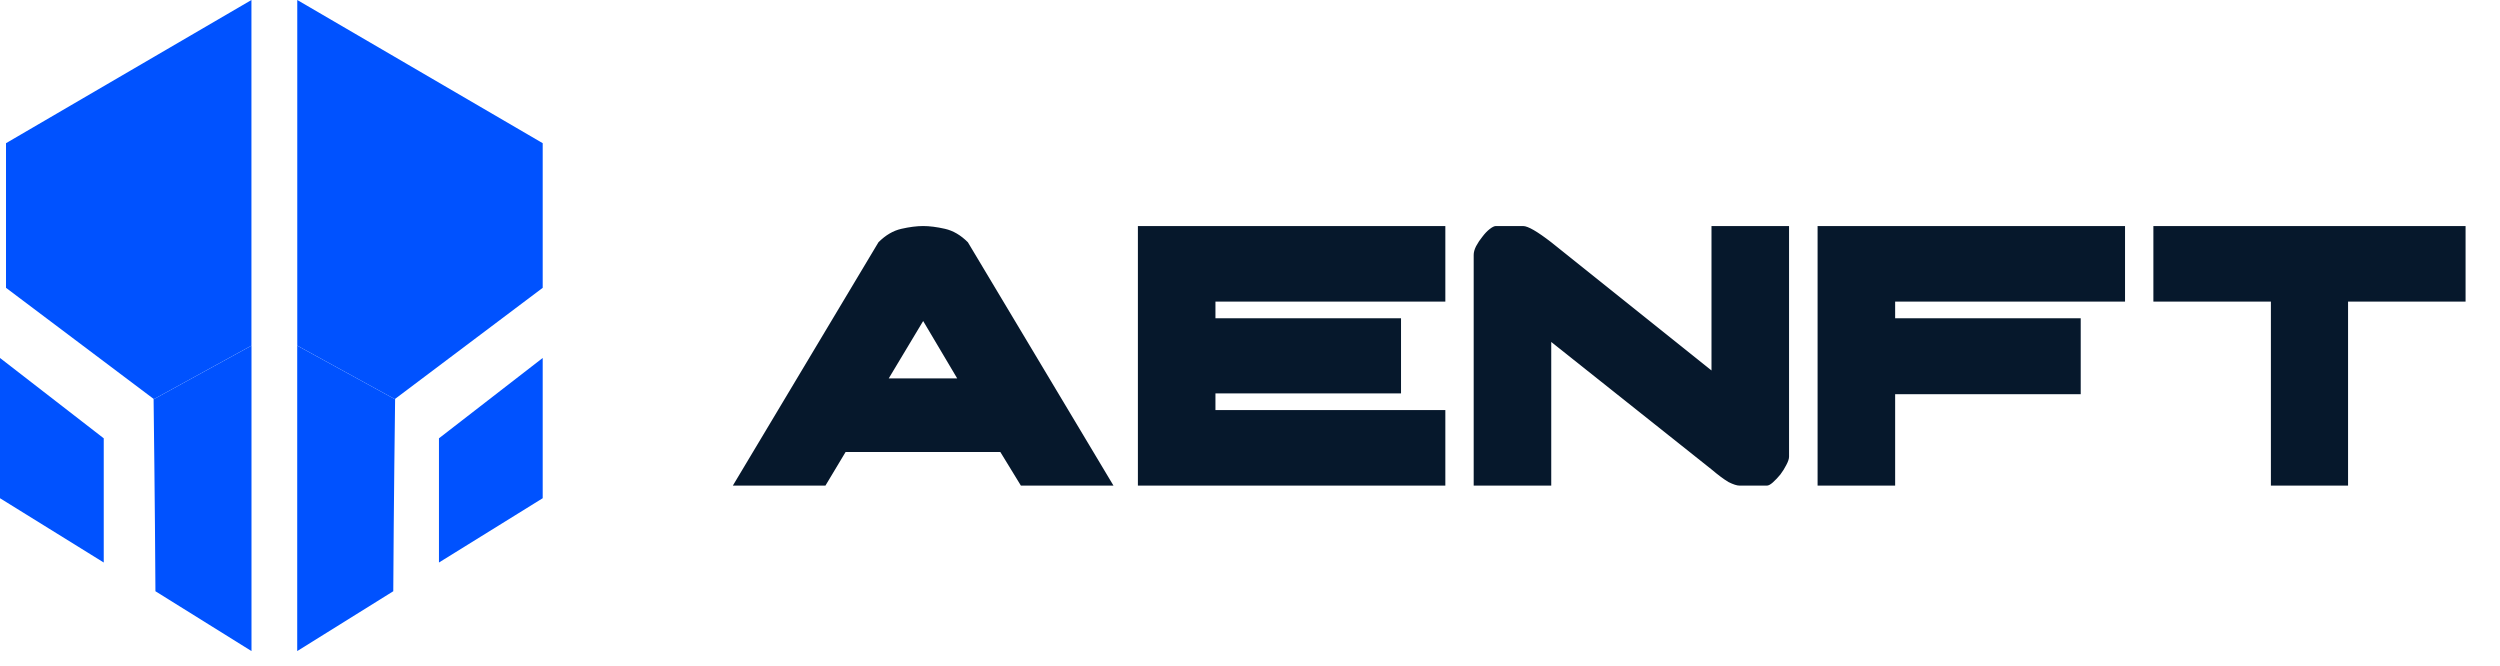
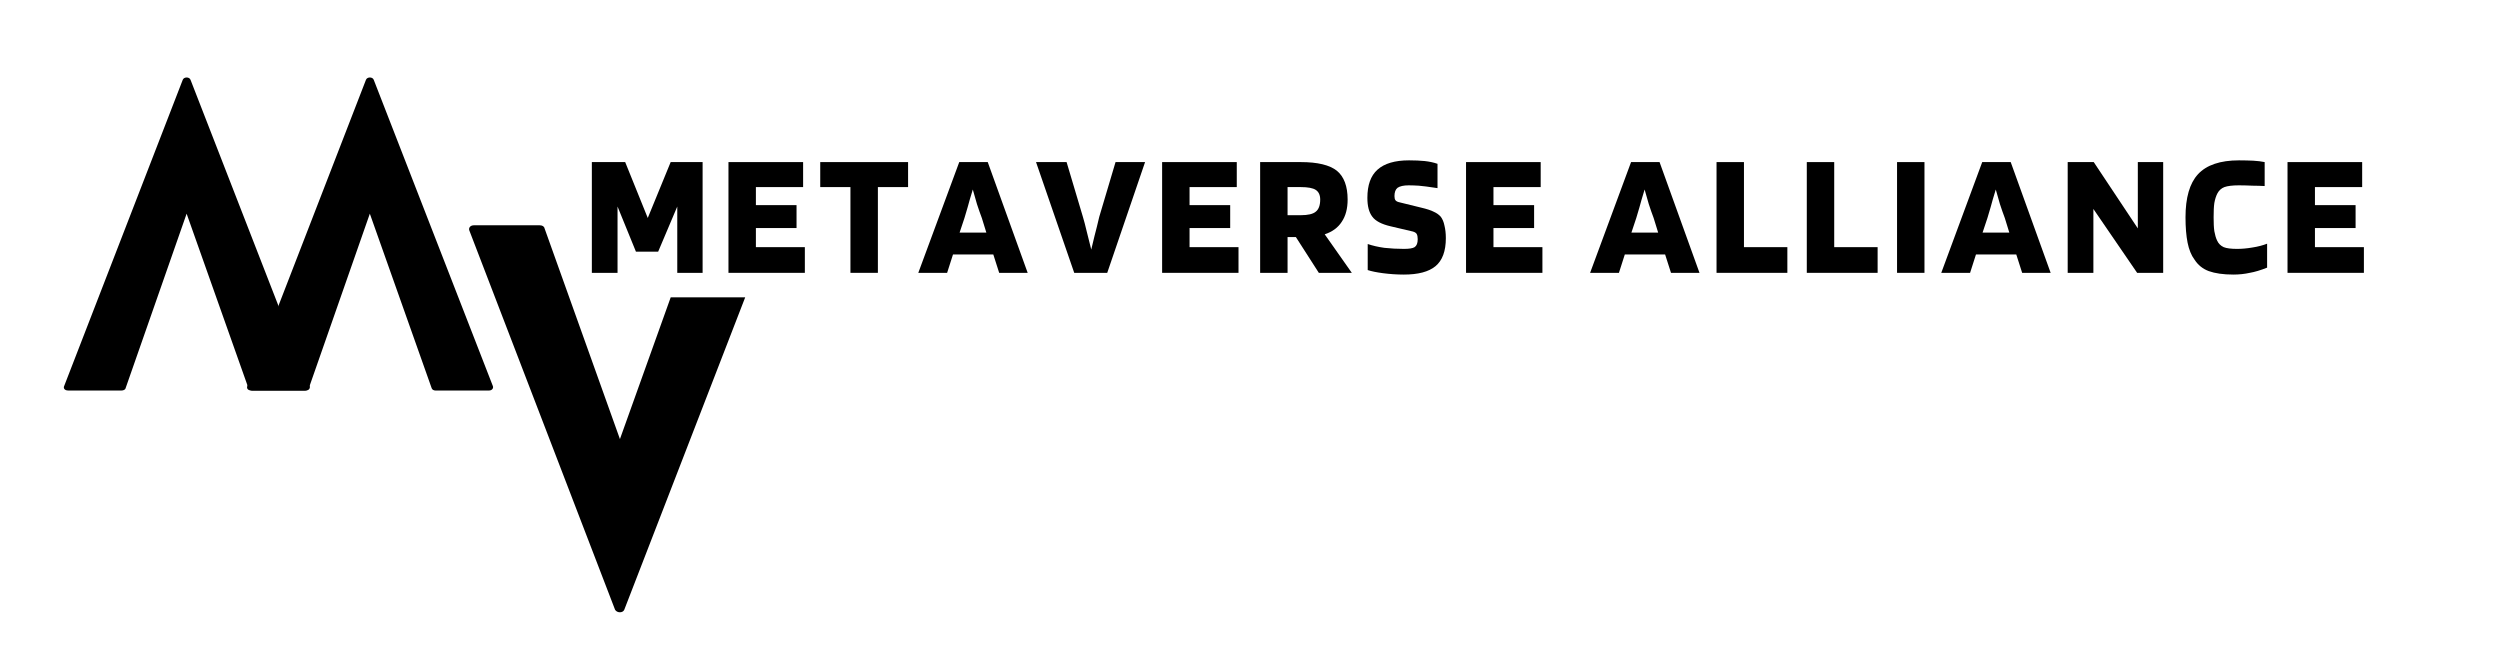
- <svg xmlns="http://www.w3.org/2000/svg" width="139" height="37" viewBox="0 0 139 37" fill="none">
-   <path d="M56.762 27H61.91L53.814 13.47C53.418 13.074 52.993 12.825 52.538 12.722C52.084 12.619 51.68 12.568 51.328 12.568C50.976 12.568 50.573 12.619 50.118 12.722C49.663 12.825 49.238 13.074 48.842 13.47L40.746 27H45.894L47.016 25.13H55.618L56.762 27ZM51.328 17.848L53.22 21.038H49.414L51.328 17.848ZM77.897 17.694H67.579V16.77H80.361V12.568H63.267V27H80.361V22.798H67.579V21.874H77.897V17.694ZM86.249 19.014V27H81.937V14.174C81.937 14.027 81.981 13.866 82.069 13.69C82.171 13.499 82.289 13.323 82.421 13.162C82.553 12.986 82.685 12.847 82.817 12.744C82.963 12.627 83.081 12.568 83.169 12.568H84.687C84.951 12.568 85.472 12.869 86.249 13.47L95.159 20.598V12.568H99.471V25.394C99.471 25.511 99.419 25.665 99.317 25.856C99.229 26.032 99.119 26.208 98.987 26.384C98.855 26.545 98.716 26.692 98.569 26.824C98.437 26.941 98.327 27 98.239 27H96.721C96.574 27 96.369 26.934 96.105 26.802C95.856 26.655 95.54 26.421 95.159 26.098L86.249 19.014ZM115.688 17.694H105.37V16.77H118.152V12.568H101.058V27H105.37V21.918H115.688V17.694ZM126.262 16.77H119.728V12.568H137.086V16.77H130.552V27H126.262V16.77Z" fill="#06182C" />
-   <path d="M5.768 24.37V31.276L2.742 29.4L2.715 29.384L0 27.701V19.903L5.768 24.37Z" fill="#0052FF" />
-   <path d="M21.968 22.201C21.963 22.603 21.892 28.028 21.866 32.873L16.525 36.2V19.217L21.968 22.201Z" fill="#0052FF" />
-   <path d="M30.174 7.961V16.003L21.969 22.177C21.969 22.177 21.969 22.185 21.969 22.201L16.528 19.217V0L30.174 7.961Z" fill="#0052FF" />
-   <path d="M8.54 22.201C8.544 22.603 8.616 28.028 8.642 32.873L13.983 36.2V19.217L8.54 22.201Z" fill="#0052FF" />
-   <path d="M0.334 7.961V16.003L8.539 22.177C8.539 22.177 8.539 22.185 8.539 22.201L13.98 19.217V0L0.334 7.961Z" fill="#0052FF" />
-   <path d="M30.174 19.903V27.701L29.682 28.006L29.544 28.092L24.406 31.276V24.37L30.174 19.903Z" fill="#0052FF" />
+ <svg xmlns="http://www.w3.org/2000/svg" width="150" zoomAndPan="magnify" viewBox="0 0 112.5 30" height="40" preserveAspectRatio="xMidYMid meet" version="1.0">
+   <defs>
+     <g />
+   </defs>
+   <g fill="#000000" fill-opacity="1">
+     <g transform="translate(11.11565, 17.5725)">
+       <g>
+         <path d="M 11.059 -0.211 L 5.703 -13.98 C 5.652 -14.121 5.406 -14.121 5.352 -13.98 L 0.02 -0.211 C -0.035 -0.105 0.035 0 0.195 0 L 2.605 0 C 2.676 0 2.766 -0.035 2.781 -0.105 L 5.527 -7.957 L 8.309 -0.105 C 8.328 -0.035 8.414 0 8.469 0 L 10.898 0 C 11.02 0 11.109 -0.105 11.059 -0.211 Z M 11.059 -0.211 " />
+       </g>
+     </g>
+   </g>
+   <g fill="#000000" fill-opacity="1">
+     <g transform="translate(21.10795, 27.54772)">
+       <g>
+         <path d="M 9.074 -14.168 L 6.789 -7.789 L 3.395 -17.277 C 3.375 -17.367 3.285 -17.41 3.176 -17.41 L 0.219 -17.41 C 0.043 -17.41 -0.043 -17.277 0.023 -17.148 L 6.57 -0.109 C 6.66 0.043 6.922 0.043 6.984 -0.109 L 12.426 -14.168 Z M 9.074 -14.168 " />
+       </g>
+     </g>
+   </g>
+   <g fill="#000000" fill-opacity="1">
+     <g transform="translate(26.25819, 12.27788)">
+       <g>
+         <path d="M 5.359 -4.984 L 5.359 0 L 4.219 0 L 4.219 -2.984 L 3.359 -0.953 L 2.359 -0.953 L 1.531 -2.984 L 1.531 0 L 0.375 0 L 0.375 -4.984 L 1.875 -4.984 L 2.891 -2.469 L 3.922 -4.984 Z M 5.359 -4.984 " />
+       </g>
+     </g>
+   </g>
+   <g fill="#000000" fill-opacity="1">
+     <g transform="translate(32.40607, 12.27788)">
+       <g>
+         <path d="M 3.812 -1.156 L 3.812 0 L 0.375 0 L 0.375 -4.984 L 3.734 -4.984 L 3.734 -3.859 L 1.609 -3.859 L 1.609 -3.047 L 3.438 -3.047 L 3.438 -2.016 L 1.609 -2.016 L 1.609 -1.156 Z M 3.812 -1.156 " />
+       </g>
+     </g>
+   </g>
+   <g fill="#000000" fill-opacity="1">
+     <g transform="translate(36.81668, 12.27788)">
+       <g>
+         <path d="M 4.047 -4.984 L 4.047 -3.859 L 2.688 -3.859 L 2.688 0 L 1.453 0 L 1.453 -3.859 L 0.094 -3.859 L 0.094 -4.984 Z M 4.047 -4.984 " />
+       </g>
+     </g>
+   </g>
+   <g fill="#000000" fill-opacity="1">
+     <g transform="translate(41.35421, 12.27788)">
+       <g>
+         <path d="M 1.266 0 L -0.031 0 L 1.812 -4.984 L 3.094 -4.984 L 4.891 0 L 3.609 0 L 3.344 -0.828 L 1.531 -0.828 Z M 2.422 -3.75 C 2.379 -3.602 2.332 -3.445 2.281 -3.281 C 2.238 -3.113 2.16 -2.844 2.047 -2.469 L 1.828 -1.812 L 3.031 -1.812 L 2.828 -2.469 C 2.754 -2.664 2.68 -2.875 2.609 -3.094 C 2.547 -3.32 2.484 -3.539 2.422 -3.75 Z M 2.422 -3.75 " />
+       </g>
+     </g>
+   </g>
+   <g fill="#000000" fill-opacity="1">
+     <g transform="translate(46.63742, 12.27788)">
+       <g>
+         <path d="M 1.703 0 L -0.016 -4.984 L 1.359 -4.984 L 2.094 -2.516 C 2.145 -2.348 2.203 -2.129 2.266 -1.859 C 2.336 -1.586 2.406 -1.316 2.469 -1.047 C 2.582 -1.523 2.664 -1.863 2.719 -2.062 C 2.77 -2.258 2.805 -2.41 2.828 -2.516 L 3.562 -4.984 L 4.891 -4.984 L 3.188 0 Z M 1.703 0 " />
+       </g>
+     </g>
+   </g>
+   <g fill="#000000" fill-opacity="1">
+     <g transform="translate(51.92063, 12.27788)">
+       <g>
+         <path d="M 3.812 -1.156 L 3.812 0 L 0.375 0 L 0.375 -4.984 L 3.734 -4.984 L 3.734 -3.859 L 1.609 -3.859 L 1.609 -3.047 L 3.438 -3.047 L 3.438 -2.016 L 1.609 -2.016 L 1.609 -1.156 Z M 3.812 -1.156 " />
+       </g>
+     </g>
+   </g>
+   <g fill="#000000" fill-opacity="1">
+     <g transform="translate(56.33124, 12.27788)">
+       <g>
+         <path d="M 1.609 -1.609 L 1.609 0 L 0.375 0 L 0.375 -4.984 L 2.203 -4.984 C 2.961 -4.984 3.504 -4.852 3.828 -4.594 C 4.148 -4.332 4.312 -3.898 4.312 -3.297 C 4.312 -2.891 4.223 -2.555 4.047 -2.297 C 3.879 -2.035 3.625 -1.848 3.281 -1.734 L 4.5 0 L 3.016 0 L 1.984 -1.609 Z M 3.078 -3.297 C 3.078 -3.504 3.008 -3.648 2.875 -3.734 C 2.75 -3.816 2.523 -3.859 2.203 -3.859 L 1.609 -3.859 L 1.609 -2.594 L 2.203 -2.594 C 2.523 -2.594 2.75 -2.645 2.875 -2.75 C 3.008 -2.852 3.078 -3.035 3.078 -3.297 Z M 3.078 -3.297 " />
+       </g>
+     </g>
+   </g>
+   <g fill="#000000" fill-opacity="1">
+     <g transform="translate(61.313, 12.27788)">
+       <g>
+         <path d="M 2.266 -1.859 L 1.266 -2.094 C 0.859 -2.188 0.582 -2.332 0.438 -2.531 C 0.289 -2.727 0.219 -3.008 0.219 -3.375 C 0.219 -3.945 0.367 -4.367 0.672 -4.641 C 0.984 -4.922 1.457 -5.062 2.094 -5.062 C 2.363 -5.062 2.598 -5.051 2.797 -5.031 C 3.004 -5.008 3.195 -4.969 3.375 -4.906 L 3.375 -3.812 C 2.969 -3.875 2.688 -3.91 2.531 -3.922 C 2.383 -3.93 2.234 -3.938 2.078 -3.938 C 1.848 -3.938 1.68 -3.898 1.578 -3.828 C 1.484 -3.754 1.438 -3.629 1.438 -3.453 C 1.438 -3.367 1.453 -3.305 1.484 -3.266 C 1.516 -3.223 1.578 -3.191 1.672 -3.172 L 2.625 -2.938 C 2.895 -2.875 3.086 -2.812 3.203 -2.75 C 3.328 -2.695 3.43 -2.625 3.516 -2.531 C 3.598 -2.426 3.656 -2.289 3.688 -2.125 C 3.727 -1.969 3.75 -1.781 3.75 -1.562 C 3.75 -0.977 3.594 -0.555 3.281 -0.297 C 2.977 -0.047 2.504 0.078 1.859 0.078 C 1.535 0.078 1.223 0.055 0.922 0.016 C 0.629 -0.023 0.398 -0.07 0.234 -0.125 L 0.234 -1.297 C 0.453 -1.223 0.703 -1.164 0.984 -1.125 C 1.273 -1.094 1.566 -1.078 1.859 -1.078 C 2.098 -1.078 2.258 -1.102 2.344 -1.156 C 2.438 -1.219 2.484 -1.336 2.484 -1.516 C 2.484 -1.617 2.469 -1.695 2.438 -1.75 C 2.406 -1.801 2.348 -1.836 2.266 -1.859 Z M 2.266 -1.859 " />
+       </g>
+     </g>
+   </g>
+   <g fill="#000000" fill-opacity="1">
+     <g transform="translate(65.59668, 12.27788)">
+       <g>
+         <path d="M 3.812 -1.156 L 3.812 0 L 0.375 0 L 0.375 -4.984 L 3.734 -4.984 L 3.734 -3.859 L 1.609 -3.859 L 1.609 -3.047 L 3.438 -3.047 L 3.438 -2.016 L 1.609 -2.016 L 1.609 -1.156 Z M 3.812 -1.156 " />
+       </g>
+     </g>
+   </g>
+   <g fill="#000000" fill-opacity="1">
+     <g transform="translate(70.00729, 12.27788)">
+       <g />
+     </g>
+   </g>
+   <g fill="#000000" fill-opacity="1">
+     <g transform="translate(71.58591, 12.27788)">
+       <g>
+         <path d="M 1.266 0 L -0.031 0 L 1.812 -4.984 L 3.094 -4.984 L 4.891 0 L 3.609 0 L 3.344 -0.828 L 1.531 -0.828 Z M 2.422 -3.75 C 2.379 -3.602 2.332 -3.445 2.281 -3.281 C 2.238 -3.113 2.16 -2.844 2.047 -2.469 L 1.828 -1.812 L 3.031 -1.812 L 2.828 -2.469 C 2.754 -2.664 2.68 -2.875 2.609 -3.094 C 2.547 -3.32 2.484 -3.539 2.422 -3.75 Z M 2.422 -3.75 " />
+       </g>
+     </g>
+   </g>
+   <g fill="#000000" fill-opacity="1">
+     <g transform="translate(76.86912, 12.27788)">
+       <g>
+         <path d="M 3.562 -1.156 L 3.562 0 L 0.375 0 L 0.375 -4.984 L 1.609 -4.984 L 1.609 -1.156 Z M 3.562 -1.156 " />
+       </g>
+     </g>
+   </g>
+   <g fill="#000000" fill-opacity="1">
+     <g transform="translate(80.93069, 12.27788)">
+       <g>
+         <path d="M 3.562 -1.156 L 3.562 0 L 0.375 0 L 0.375 -4.984 L 1.609 -4.984 L 1.609 -1.156 Z M 3.562 -1.156 " />
+       </g>
+     </g>
+   </g>
+   <g fill="#000000" fill-opacity="1">
+     <g transform="translate(84.99226, 12.27788)">
+       <g>
+         <path d="M 1.609 -4.984 L 1.609 0 L 0.375 0 L 0.375 -4.984 Z M 1.609 -4.984 " />
+       </g>
+     </g>
+   </g>
+   <g fill="#000000" fill-opacity="1">
+     <g transform="translate(87.38795, 12.27788)">
+       <g>
+         <path d="M 1.266 0 L -0.031 0 L 1.812 -4.984 L 3.094 -4.984 L 4.891 0 L 3.609 0 L 3.344 -0.828 L 1.531 -0.828 Z M 2.422 -3.75 C 2.379 -3.602 2.332 -3.445 2.281 -3.281 C 2.238 -3.113 2.16 -2.844 2.047 -2.469 L 1.828 -1.812 L 3.031 -1.812 L 2.828 -2.469 C 2.754 -2.664 2.68 -2.875 2.609 -3.094 C 2.547 -3.32 2.484 -3.539 2.422 -3.75 Z M 2.422 -3.75 " />
+       </g>
+     </g>
+   </g>
+   <g fill="#000000" fill-opacity="1">
+     <g transform="translate(92.67116, 12.27788)">
+       <g>
+         <path d="M 4.672 -4.984 L 4.672 0 L 3.5 0 L 1.531 -2.875 L 1.531 0 L 0.375 0 L 0.375 -4.984 L 1.547 -4.984 L 3.531 -2 L 3.531 -4.984 Z M 4.672 -4.984 " />
+       </g>
+     </g>
+   </g>
+   <g fill="#000000" fill-opacity="1">
+     <g transform="translate(98.12889, 12.27788)">
+       <g>
+         <path d="M 2.547 -1.078 C 2.754 -1.078 2.984 -1.098 3.234 -1.141 C 3.484 -1.18 3.703 -1.238 3.891 -1.312 L 3.891 -0.234 C 3.598 -0.117 3.336 -0.039 3.109 0 C 2.879 0.051 2.633 0.078 2.375 0.078 C 1.914 0.078 1.547 0.023 1.266 -0.078 C 0.992 -0.18 0.781 -0.352 0.625 -0.594 C 0.477 -0.789 0.375 -1.047 0.312 -1.359 C 0.25 -1.672 0.219 -2.051 0.219 -2.5 C 0.219 -3.383 0.406 -4.031 0.781 -4.438 C 1.164 -4.852 1.781 -5.062 2.625 -5.062 C 2.863 -5.062 3.078 -5.055 3.266 -5.047 C 3.461 -5.035 3.633 -5.016 3.781 -4.984 L 3.781 -3.906 C 3.613 -3.914 3.43 -3.922 3.234 -3.922 C 3.047 -3.93 2.844 -3.938 2.625 -3.938 C 2.332 -3.938 2.113 -3.91 1.969 -3.859 C 1.832 -3.805 1.727 -3.711 1.656 -3.578 C 1.594 -3.461 1.547 -3.316 1.516 -3.141 C 1.492 -2.973 1.484 -2.758 1.484 -2.5 C 1.484 -2.25 1.492 -2.039 1.516 -1.875 C 1.547 -1.707 1.586 -1.566 1.641 -1.453 C 1.703 -1.316 1.801 -1.219 1.938 -1.156 C 2.07 -1.102 2.273 -1.078 2.547 -1.078 Z M 2.547 -1.078 " />
+       </g>
+     </g>
+   </g>
+   <g fill="#000000" fill-opacity="1">
+     <g transform="translate(102.5633, 12.27788)">
+       <g>
+         <path d="M 3.812 -1.156 L 3.812 0 L 0.375 0 L 0.375 -4.984 L 3.734 -4.984 L 3.734 -3.859 L 1.609 -3.859 L 1.609 -3.047 L 3.438 -3.047 L 3.438 -2.016 L 1.609 -2.016 L 1.609 -1.156 Z M 3.812 -1.156 " />
+       </g>
+     </g>
+   </g>
+   <g fill="#000000" fill-opacity="1">
+     <g transform="translate(2.871167, 17.5725)">
+       <g>
+         <path d="M 11.059 -0.211 L 5.703 -13.98 C 5.652 -14.121 5.406 -14.121 5.352 -13.98 L 0.02 -0.211 C -0.035 -0.105 0.035 0 0.195 0 L 2.605 0 C 2.676 0 2.766 -0.035 2.781 -0.105 L 5.527 -7.957 L 8.309 -0.105 C 8.328 -0.035 8.414 0 8.469 0 L 10.898 0 C 11.02 0 11.109 -0.105 11.059 -0.211 Z M 11.059 -0.211 " />
+       </g>
+     </g>
+   </g>
</svg>
